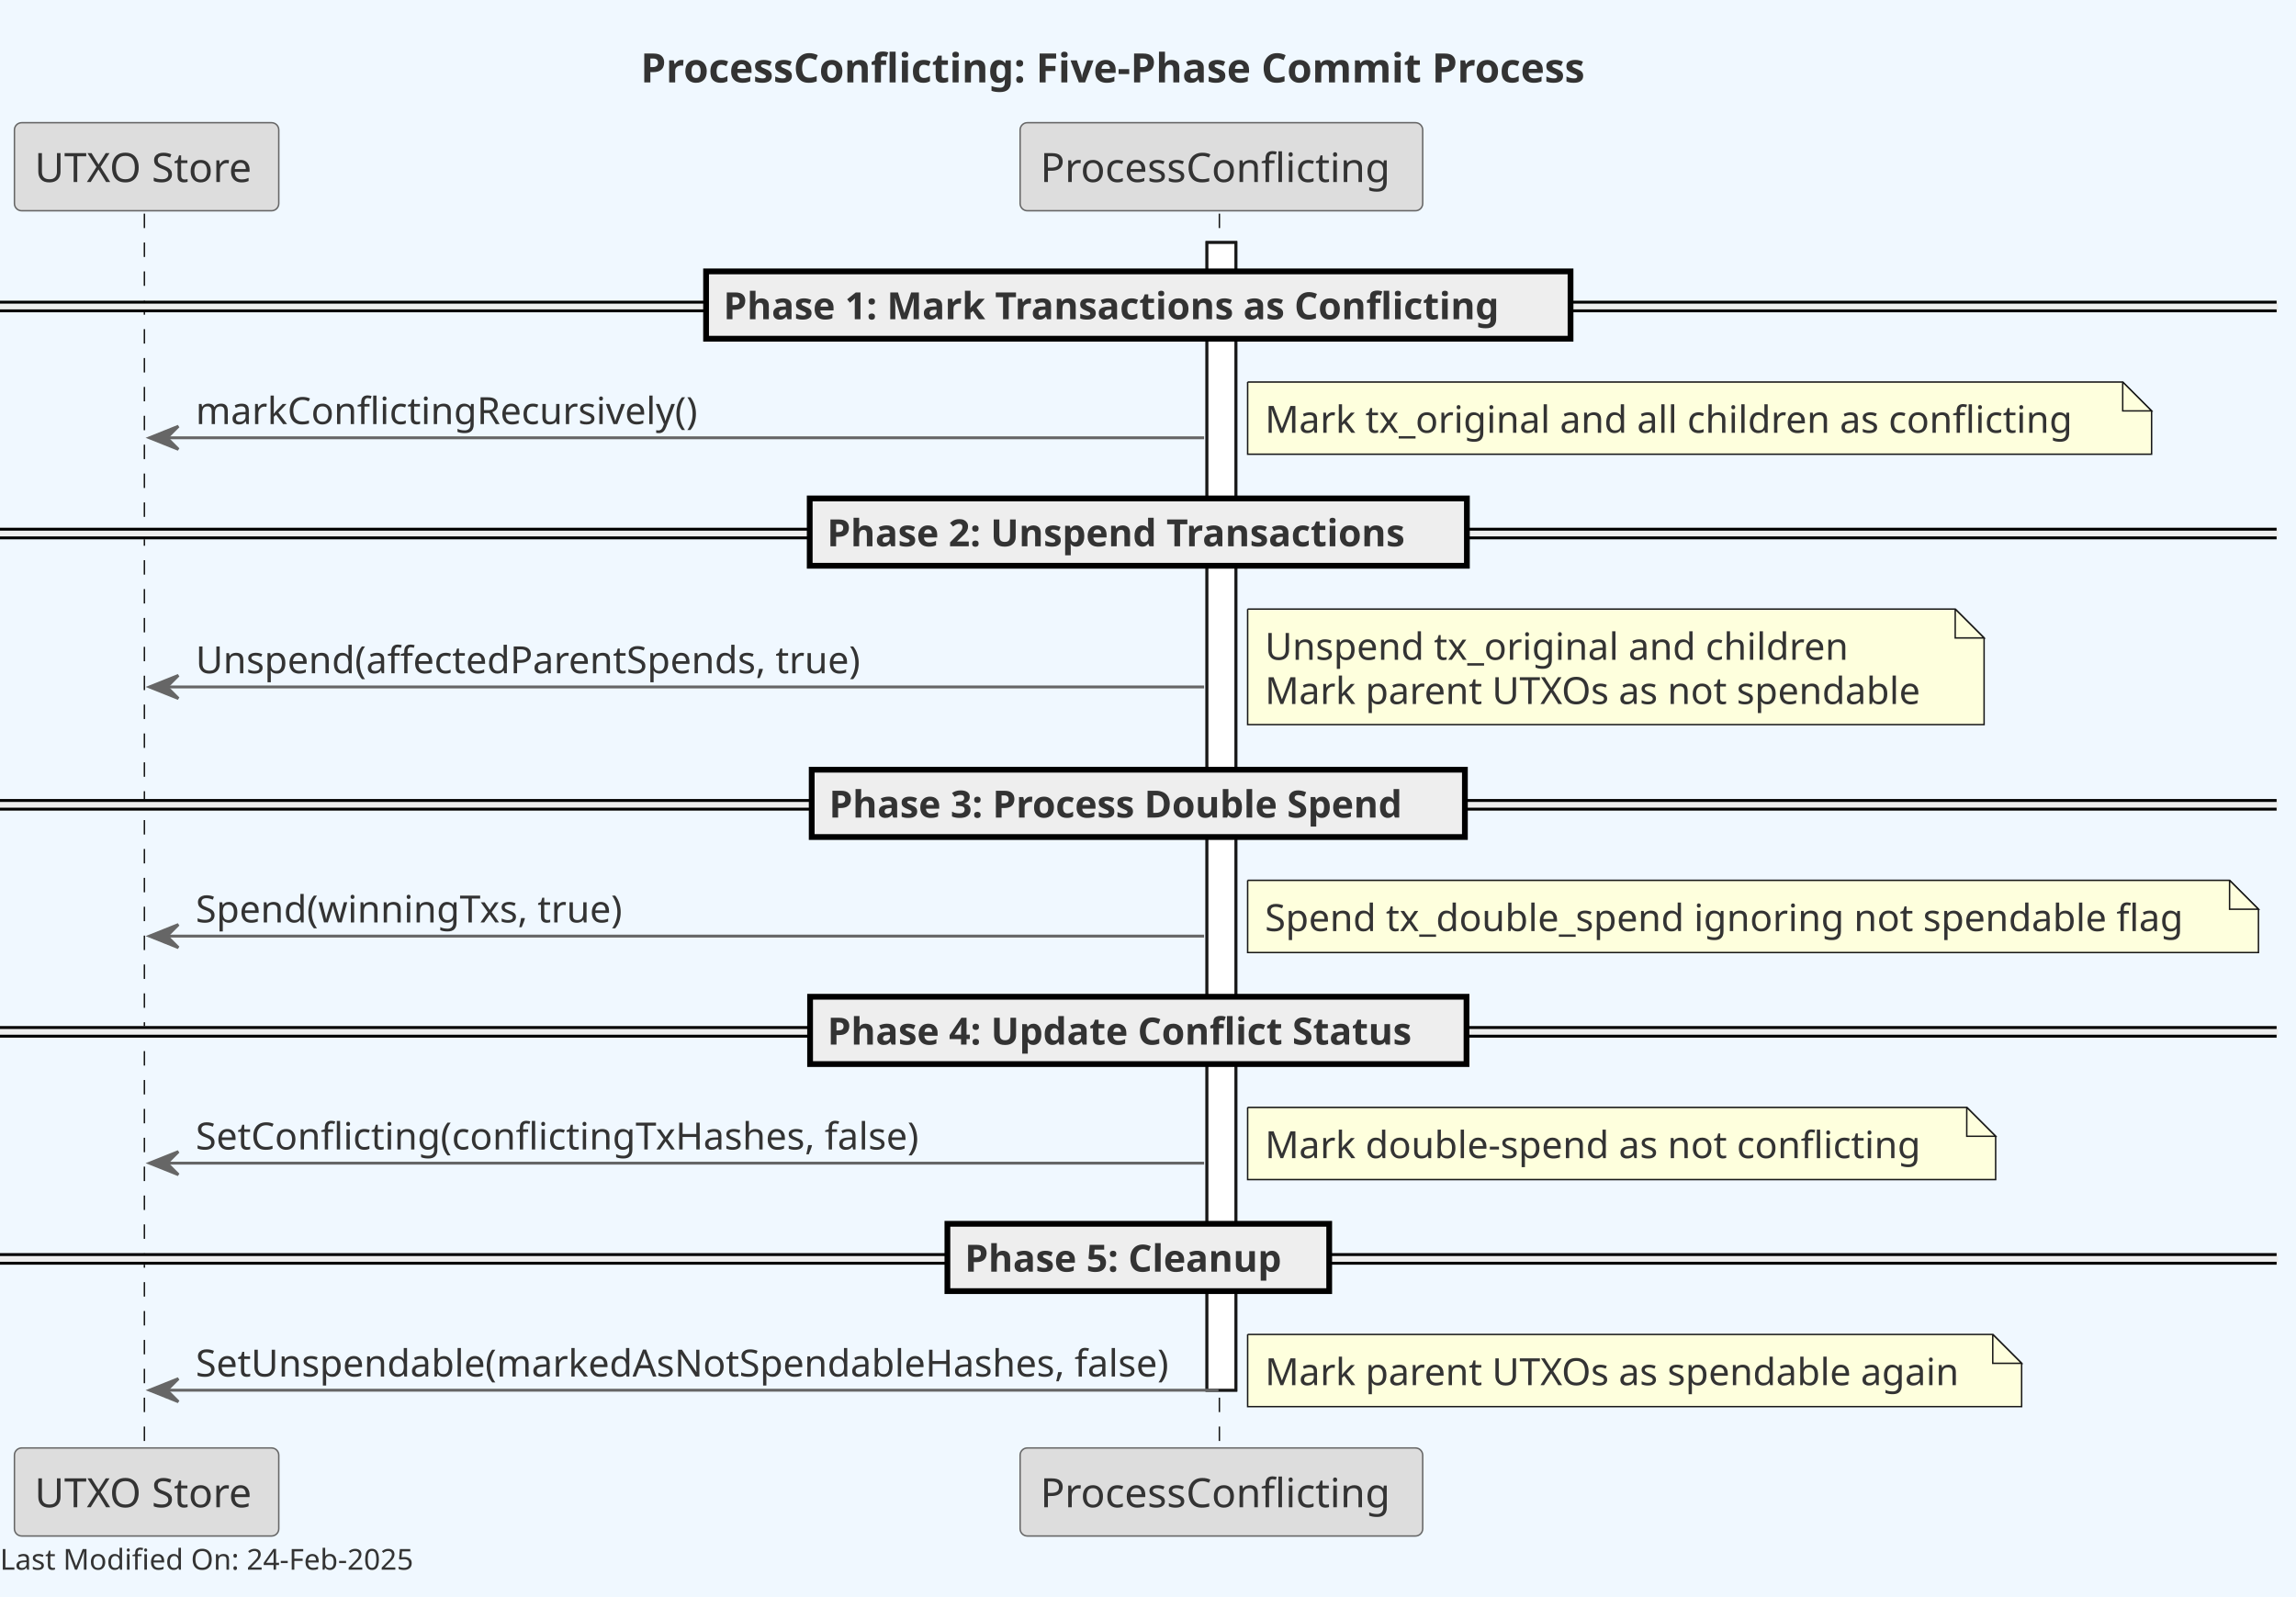
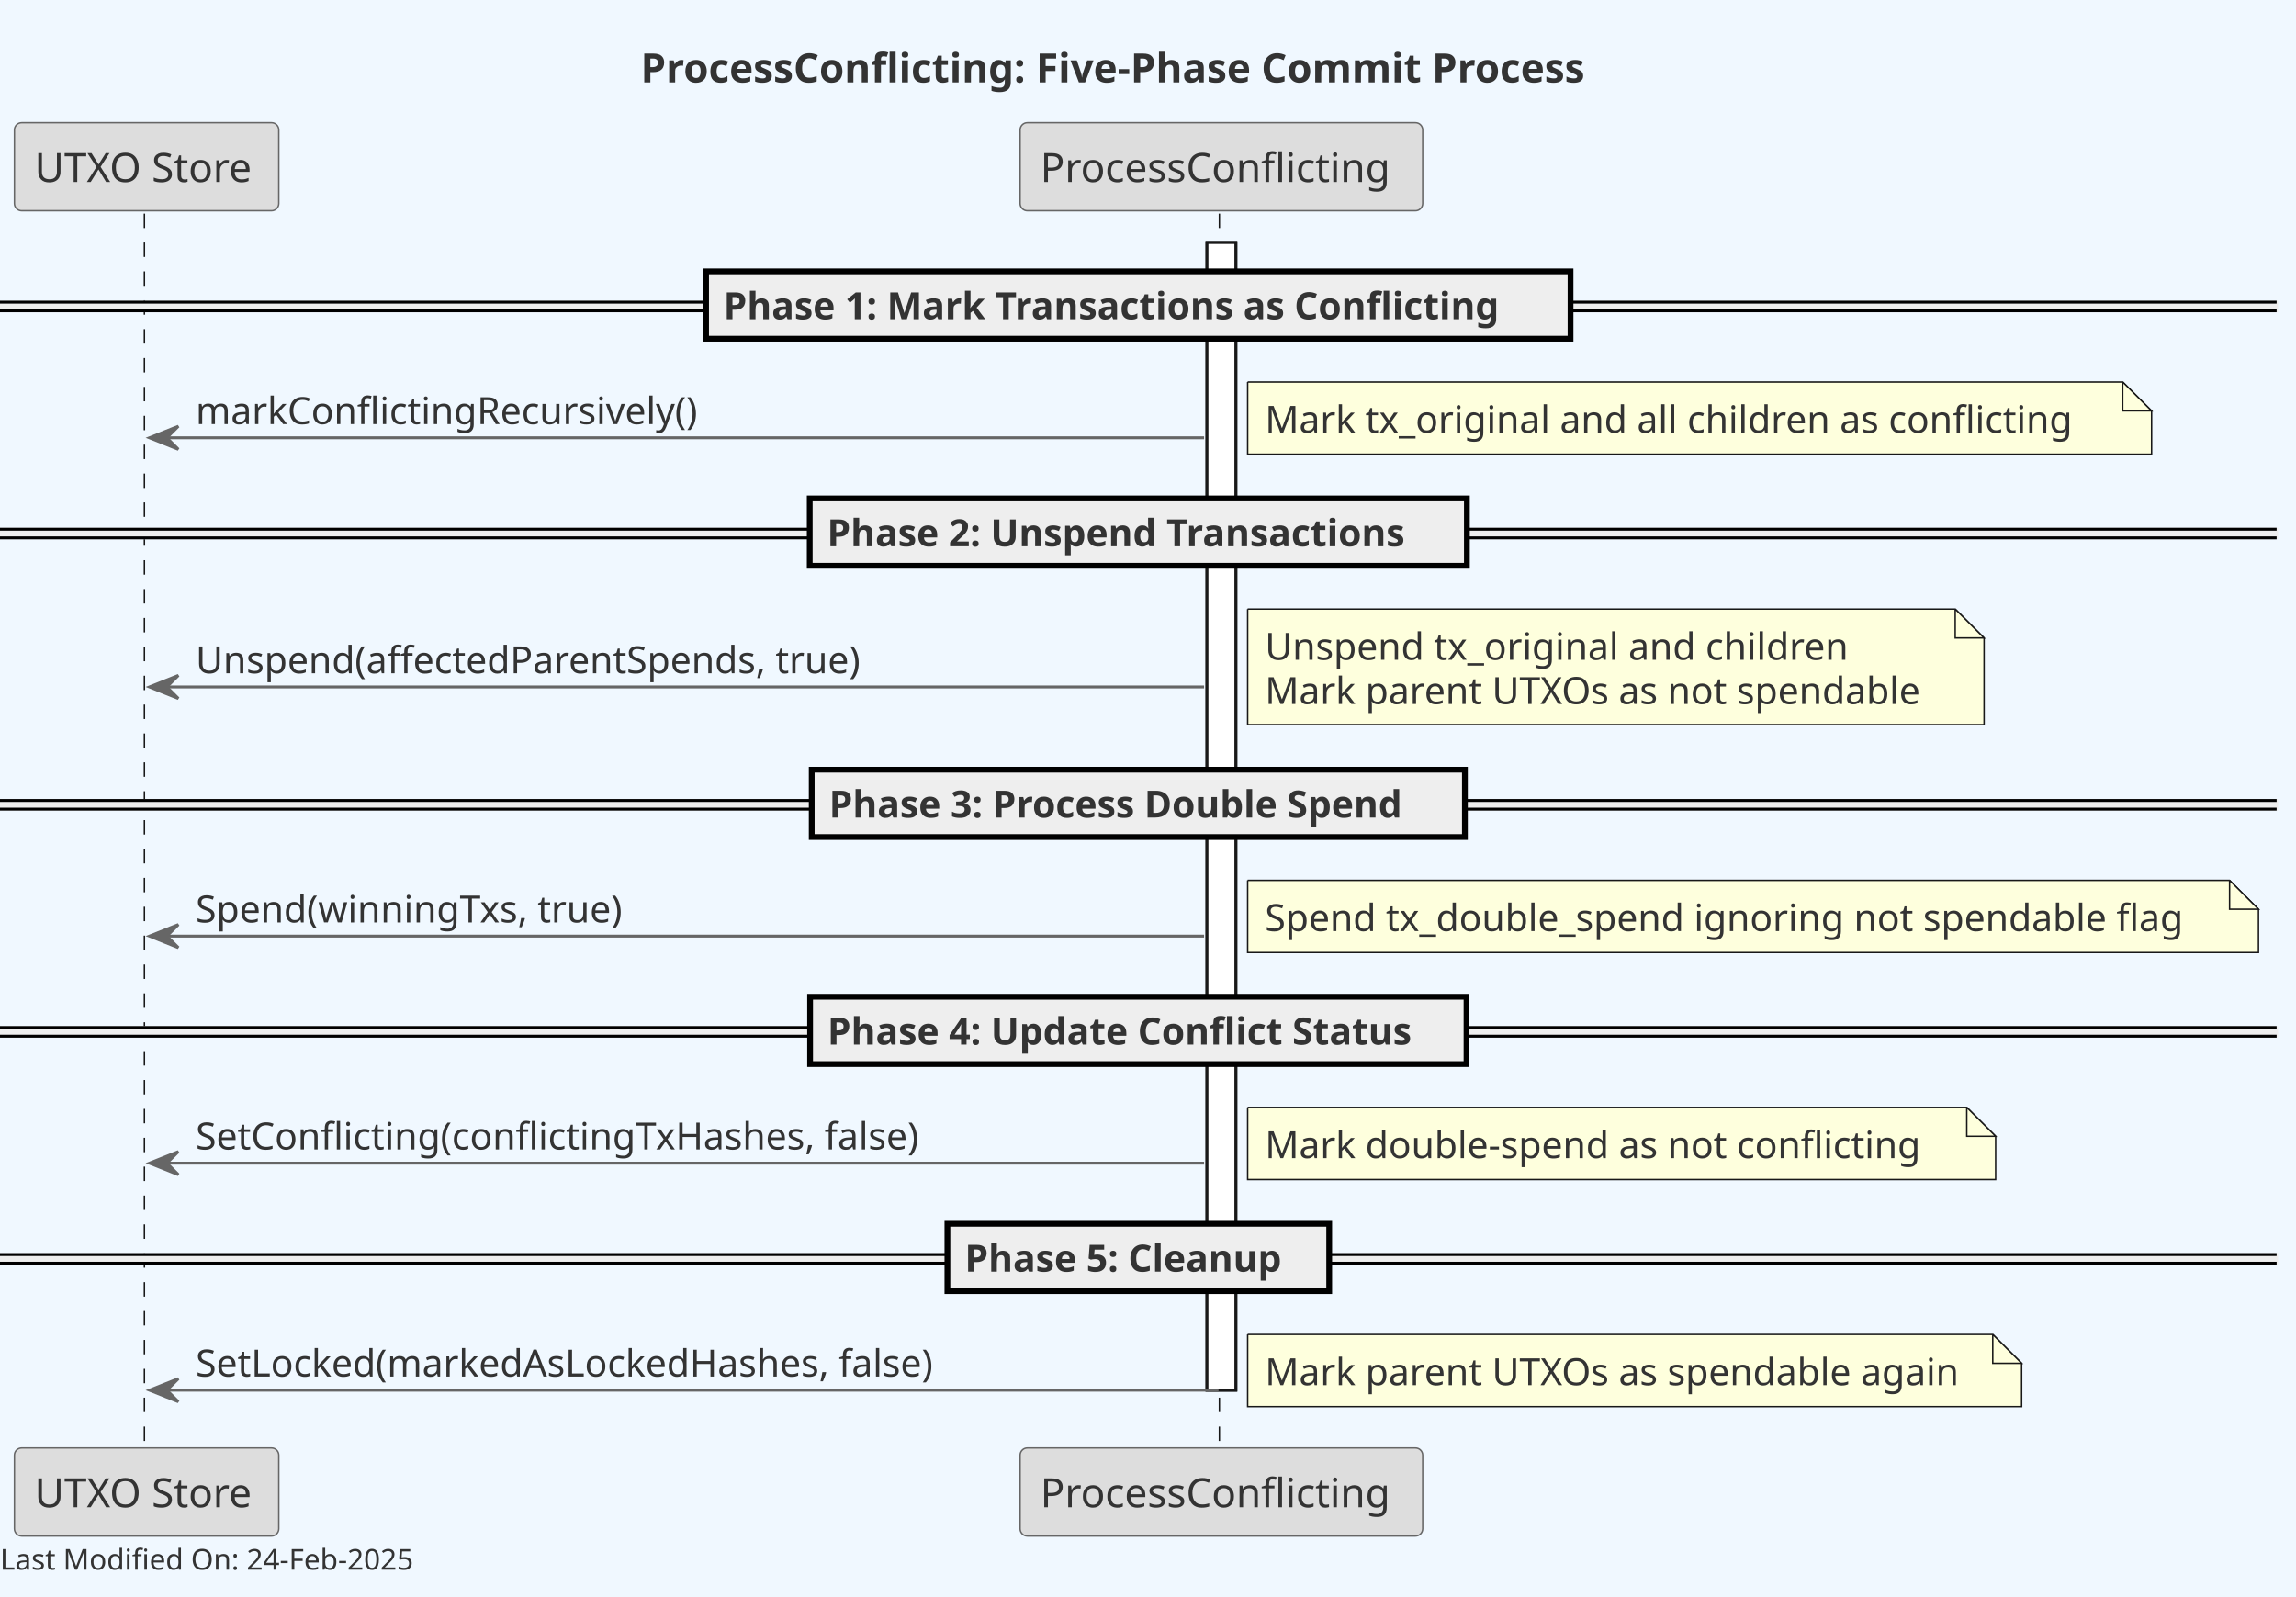
<svg xmlns="http://www.w3.org/2000/svg" contentStyleType="text/css" height="553px" preserveAspectRatio="none" style="width:795px;height:553px;background:#F0F8FF;" version="1.1" viewBox="0 0 795 553" width="795px" zoomAndPan="magnify">
  <defs />
  <g>
    <rect fill="#F0F8FF" height="553" style="stroke:none;stroke-width:1.0;" width="795" x="0" y="0" />
    <text fill="#333333" font-family="sans-serif" font-size="14" font-weight="bold" lengthAdjust="spacing" textLength="343.649" x="221.818" y="28.535">ProcessConflicting: Five-Phase Commit Process</text>
    <rect fill="#FFFFFF" height="397.416" style="stroke:#181818;stroke-width:1.0;" width="10" x="417.918" y="83.977" />
    <line style="stroke:#181818;stroke-width:0.5;stroke-dasharray:5.0,5.0;" x1="50" x2="50" y1="73.977" y2="502.393" />
    <line style="stroke:#181818;stroke-width:0.5;stroke-dasharray:5.0,5.0;" x1="422.218" x2="422.218" y1="73.977" y2="502.393" />
    <rect fill="#DDDDDD" height="30.488" rx="2.5" ry="2.5" style="stroke:#666666;stroke-width:0.5;" width="91.526" x="5" y="42.488" />
    <text fill="#333333" font-family="sans-serif" font-size="14" lengthAdjust="spacing" textLength="77.526" x="12" y="63.023">UTXO Store</text>
    <rect fill="#DDDDDD" height="30.488" rx="2.5" ry="2.5" style="stroke:#666666;stroke-width:0.5;" width="91.526" x="5" y="501.393" />
    <text fill="#333333" font-family="sans-serif" font-size="14" lengthAdjust="spacing" textLength="77.526" x="12" y="521.928">UTXO Store</text>
    <rect fill="#DDDDDD" height="30.488" rx="2.5" ry="2.5" style="stroke:#666666;stroke-width:0.5;" width="139.398" x="353.218" y="42.488" />
    <text fill="#333333" font-family="sans-serif" font-size="14" lengthAdjust="spacing" textLength="125.398" x="360.218" y="63.023">ProcessConflicting</text>
    <rect fill="#DDDDDD" height="30.488" rx="2.5" ry="2.5" style="stroke:#666666;stroke-width:0.5;" width="139.398" x="353.218" y="501.393" />
    <text fill="#333333" font-family="sans-serif" font-size="14" lengthAdjust="spacing" textLength="125.398" x="360.218" y="521.928">ProcessConflicting</text>
    <rect fill="#FFFFFF" height="397.416" style="stroke:#181818;stroke-width:1.0;" width="10" x="417.918" y="83.977" />
    <rect fill="#EEEEEE" height="3" style="stroke:#EEEEEE;stroke-width:1.0;" width="788.285" x="0" y="104.632" />
    <line style="stroke:#000000;stroke-width:1.0;" x1="0" x2="788.285" y1="104.632" y2="104.632" />
    <line style="stroke:#000000;stroke-width:1.0;" x1="0" x2="788.285" y1="107.632" y2="107.632" />
    <rect fill="#EEEEEE" height="23.311" style="stroke:#000000;stroke-width:2.0;" width="299.321" x="244.482" y="93.977" />
    <text fill="#333333" font-family="sans-serif" font-size="13" font-weight="bold" lengthAdjust="spacing" textLength="281.036" x="250.482" y="110.545">Phase 1: Mark Transactions as Conflicting</text>
    <polygon fill="#666666" points="61.763,147.598,51.763,151.598,61.763,155.598,57.763,151.598" style="stroke:#666666;stroke-width:1.0;" />
    <line style="stroke:#666666;stroke-width:1.0;" x1="55.763" x2="416.918" y1="151.598" y2="151.598" />
    <text fill="#333333" font-family="sans-serif" font-size="13" lengthAdjust="spacing" textLength="179.899" x="67.763" y="146.856">markConflictingRecursively()</text>
    <path d="M432,132.287 L432,157.287 L745,157.287 L745,142.287 L735,132.287 L432,132.287 " fill="#FEFFDD" style="stroke:#181818;stroke-width:0.5;" />
    <path d="M735,132.287 L735,142.287 L745,142.287 L735,132.287 " fill="#FEFFDD" style="stroke:#181818;stroke-width:0.5;" />
    <text fill="#333333" font-family="sans-serif" font-size="13" lengthAdjust="spacing" textLength="292.684" x="438" y="149.856">Mark tx_original and all children as conflicting</text>
    <rect fill="#EEEEEE" height="3" style="stroke:#EEEEEE;stroke-width:1.0;" width="788.285" x="0" y="183.253" />
    <line style="stroke:#000000;stroke-width:1.0;" x1="0" x2="788.285" y1="183.253" y2="183.253" />
    <line style="stroke:#000000;stroke-width:1.0;" x1="0" x2="788.285" y1="186.253" y2="186.253" />
    <rect fill="#EEEEEE" height="23.311" style="stroke:#000000;stroke-width:2.0;" width="227.548" x="280.368" y="172.598" />
    <text fill="#333333" font-family="sans-serif" font-size="13" font-weight="bold" lengthAdjust="spacing" textLength="209.263" x="286.368" y="189.166">Phase 2: Unspend Transactions</text>
    <polygon fill="#666666" points="61.763,233.874,51.763,237.874,61.763,241.874,57.763,237.874" style="stroke:#666666;stroke-width:1.0;" />
    <line style="stroke:#666666;stroke-width:1.0;" x1="55.763" x2="416.918" y1="237.874" y2="237.874" />
    <text fill="#333333" font-family="sans-serif" font-size="13" lengthAdjust="spacing" textLength="233.638" x="67.763" y="233.132">Unspend(affectedParentSpends, true)</text>
    <path d="M432,210.908 L432,250.908 L687,250.908 L687,220.908 L677,210.908 L432,210.908 " fill="#FEFFDD" style="stroke:#181818;stroke-width:0.5;" />
    <path d="M677,210.908 L677,220.908 L687,220.908 L677,210.908 " fill="#FEFFDD" style="stroke:#181818;stroke-width:0.5;" />
    <text fill="#333333" font-family="sans-serif" font-size="13" lengthAdjust="spacing" textLength="209.466" x="438" y="228.477">Unspend tx_original and children</text>
    <text fill="#333333" font-family="sans-serif" font-size="13" lengthAdjust="spacing" textLength="234.19" x="438" y="243.787">Mark parent UTXOs as not spendable</text>
    <rect fill="#EEEEEE" height="3" style="stroke:#EEEEEE;stroke-width:1.0;" width="788.285" x="0" y="277.185" />
    <line style="stroke:#000000;stroke-width:1.0;" x1="0" x2="788.285" y1="277.185" y2="277.185" />
    <line style="stroke:#000000;stroke-width:1.0;" x1="0" x2="788.285" y1="280.185" y2="280.185" />
    <rect fill="#EEEEEE" height="23.311" style="stroke:#000000;stroke-width:2.0;" width="226.17" x="281.057" y="266.529" />
    <text fill="#333333" font-family="sans-serif" font-size="13" font-weight="bold" lengthAdjust="spacing" textLength="207.886" x="287.057" y="283.098">Phase 3: Process Double Spend</text>
    <polygon fill="#666666" points="61.763,320.15,51.763,324.15,61.763,328.15,57.763,324.15" style="stroke:#666666;stroke-width:1.0;" />
    <line style="stroke:#666666;stroke-width:1.0;" x1="55.763" x2="416.918" y1="324.15" y2="324.15" />
    <text fill="#333333" font-family="sans-serif" font-size="13" lengthAdjust="spacing" textLength="153.512" x="67.763" y="319.408">Spend(winningTxs, true)</text>
    <path d="M432,304.84 L432,329.84 L782,329.84 L782,314.84 L772,304.84 L432,304.84 " fill="#FEFFDD" style="stroke:#181818;stroke-width:0.5;" />
    <path d="M772,304.84 L772,314.84 L782,314.84 L772,304.84 " fill="#FEFFDD" style="stroke:#181818;stroke-width:0.5;" />
    <text fill="#333333" font-family="sans-serif" font-size="13" lengthAdjust="spacing" textLength="329.367" x="438" y="322.408">Spend tx_double_spend ignoring not spendable flag</text>
    <rect fill="#EEEEEE" height="3" style="stroke:#EEEEEE;stroke-width:1.0;" width="788.285" x="0" y="355.806" />
    <line style="stroke:#000000;stroke-width:1.0;" x1="0" x2="788.285" y1="355.806" y2="355.806" />
    <line style="stroke:#000000;stroke-width:1.0;" x1="0" x2="788.285" y1="358.806" y2="358.806" />
    <rect fill="#EEEEEE" height="23.311" style="stroke:#000000;stroke-width:2.0;" width="227.288" x="280.498" y="345.15" />
    <text fill="#333333" font-family="sans-serif" font-size="13" font-weight="bold" lengthAdjust="spacing" textLength="209.003" x="286.498" y="361.719">Phase 4: Update Conflict Status</text>
    <polygon fill="#666666" points="61.763,398.772,51.763,402.772,61.763,406.772,57.763,402.772" style="stroke:#666666;stroke-width:1.0;" />
    <line style="stroke:#666666;stroke-width:1.0;" x1="55.763" x2="416.918" y1="402.772" y2="402.772" />
    <text fill="#333333" font-family="sans-serif" font-size="13" lengthAdjust="spacing" textLength="262.12" x="67.763" y="398.029">SetConflicting(conflictingTxHashes, false)</text>
    <path d="M432,383.461 L432,408.461 L691,408.461 L691,393.461 L681,383.461 L432,383.461 " fill="#FEFFDD" style="stroke:#181818;stroke-width:0.5;" />
    <path d="M681,383.461 L681,393.461 L691,393.461 L681,383.461 " fill="#FEFFDD" style="stroke:#181818;stroke-width:0.5;" />
    <text fill="#333333" font-family="sans-serif" font-size="13" lengthAdjust="spacing" textLength="238.17" x="438" y="401.029">Mark double-spend as not conflicting</text>
    <rect fill="#EEEEEE" height="3" style="stroke:#EEEEEE;stroke-width:1.0;" width="788.285" x="0" y="434.427" />
    <line style="stroke:#000000;stroke-width:1.0;" x1="0" x2="788.285" y1="434.427" y2="434.427" />
    <line style="stroke:#000000;stroke-width:1.0;" x1="0" x2="788.285" y1="437.427" y2="437.427" />
    <rect fill="#EEEEEE" height="23.311" style="stroke:#000000;stroke-width:2.0;" width="132.2" x="328.043" y="423.772" />
    <text fill="#333333" font-family="sans-serif" font-size="13" font-weight="bold" lengthAdjust="spacing" textLength="113.915" x="334.043" y="440.34">Phase 5: Cleanup</text>
    <polygon fill="#666666" points="61.763,477.393,51.763,481.393,61.763,485.393,57.763,481.393" style="stroke:#666666;stroke-width:1.0;" />
    <line style="stroke:#666666;stroke-width:1.0;" x1="55.763" x2="421.918" y1="481.393" y2="481.393" />
-     <text fill="#333333" font-family="sans-serif" font-size="13" lengthAdjust="spacing" textLength="343.154" x="67.763" y="476.65">SetUnspendable(markedAsNotSpendableHashes, false)</text>
+     <text fill="#333333" font-family="sans-serif" font-size="13" lengthAdjust="spacing" textLength="343.154" x="67.763" y="476.65">SetLocked(markedAsLockedHashes, false)</text>
    <path d="M432,462.082 L432,487.082 L700,487.082 L700,472.082 L690,462.082 L432,462.082 " fill="#FEFFDD" style="stroke:#181818;stroke-width:0.5;" />
    <path d="M690,462.082 L690,472.082 L700,472.082 L690,462.082 " fill="#FEFFDD" style="stroke:#181818;stroke-width:0.5;" />
    <text fill="#333333" font-family="sans-serif" font-size="13" lengthAdjust="spacing" textLength="247.565" x="438" y="479.65">Mark parent UTXOs as spendable again</text>
    <text fill="#333333" font-family="sans-serif" font-size="10" lengthAdjust="spacing" textLength="155.435" x="0" y="543.549">Last Modified On: 24-Feb-2025</text>
  </g>
</svg>
